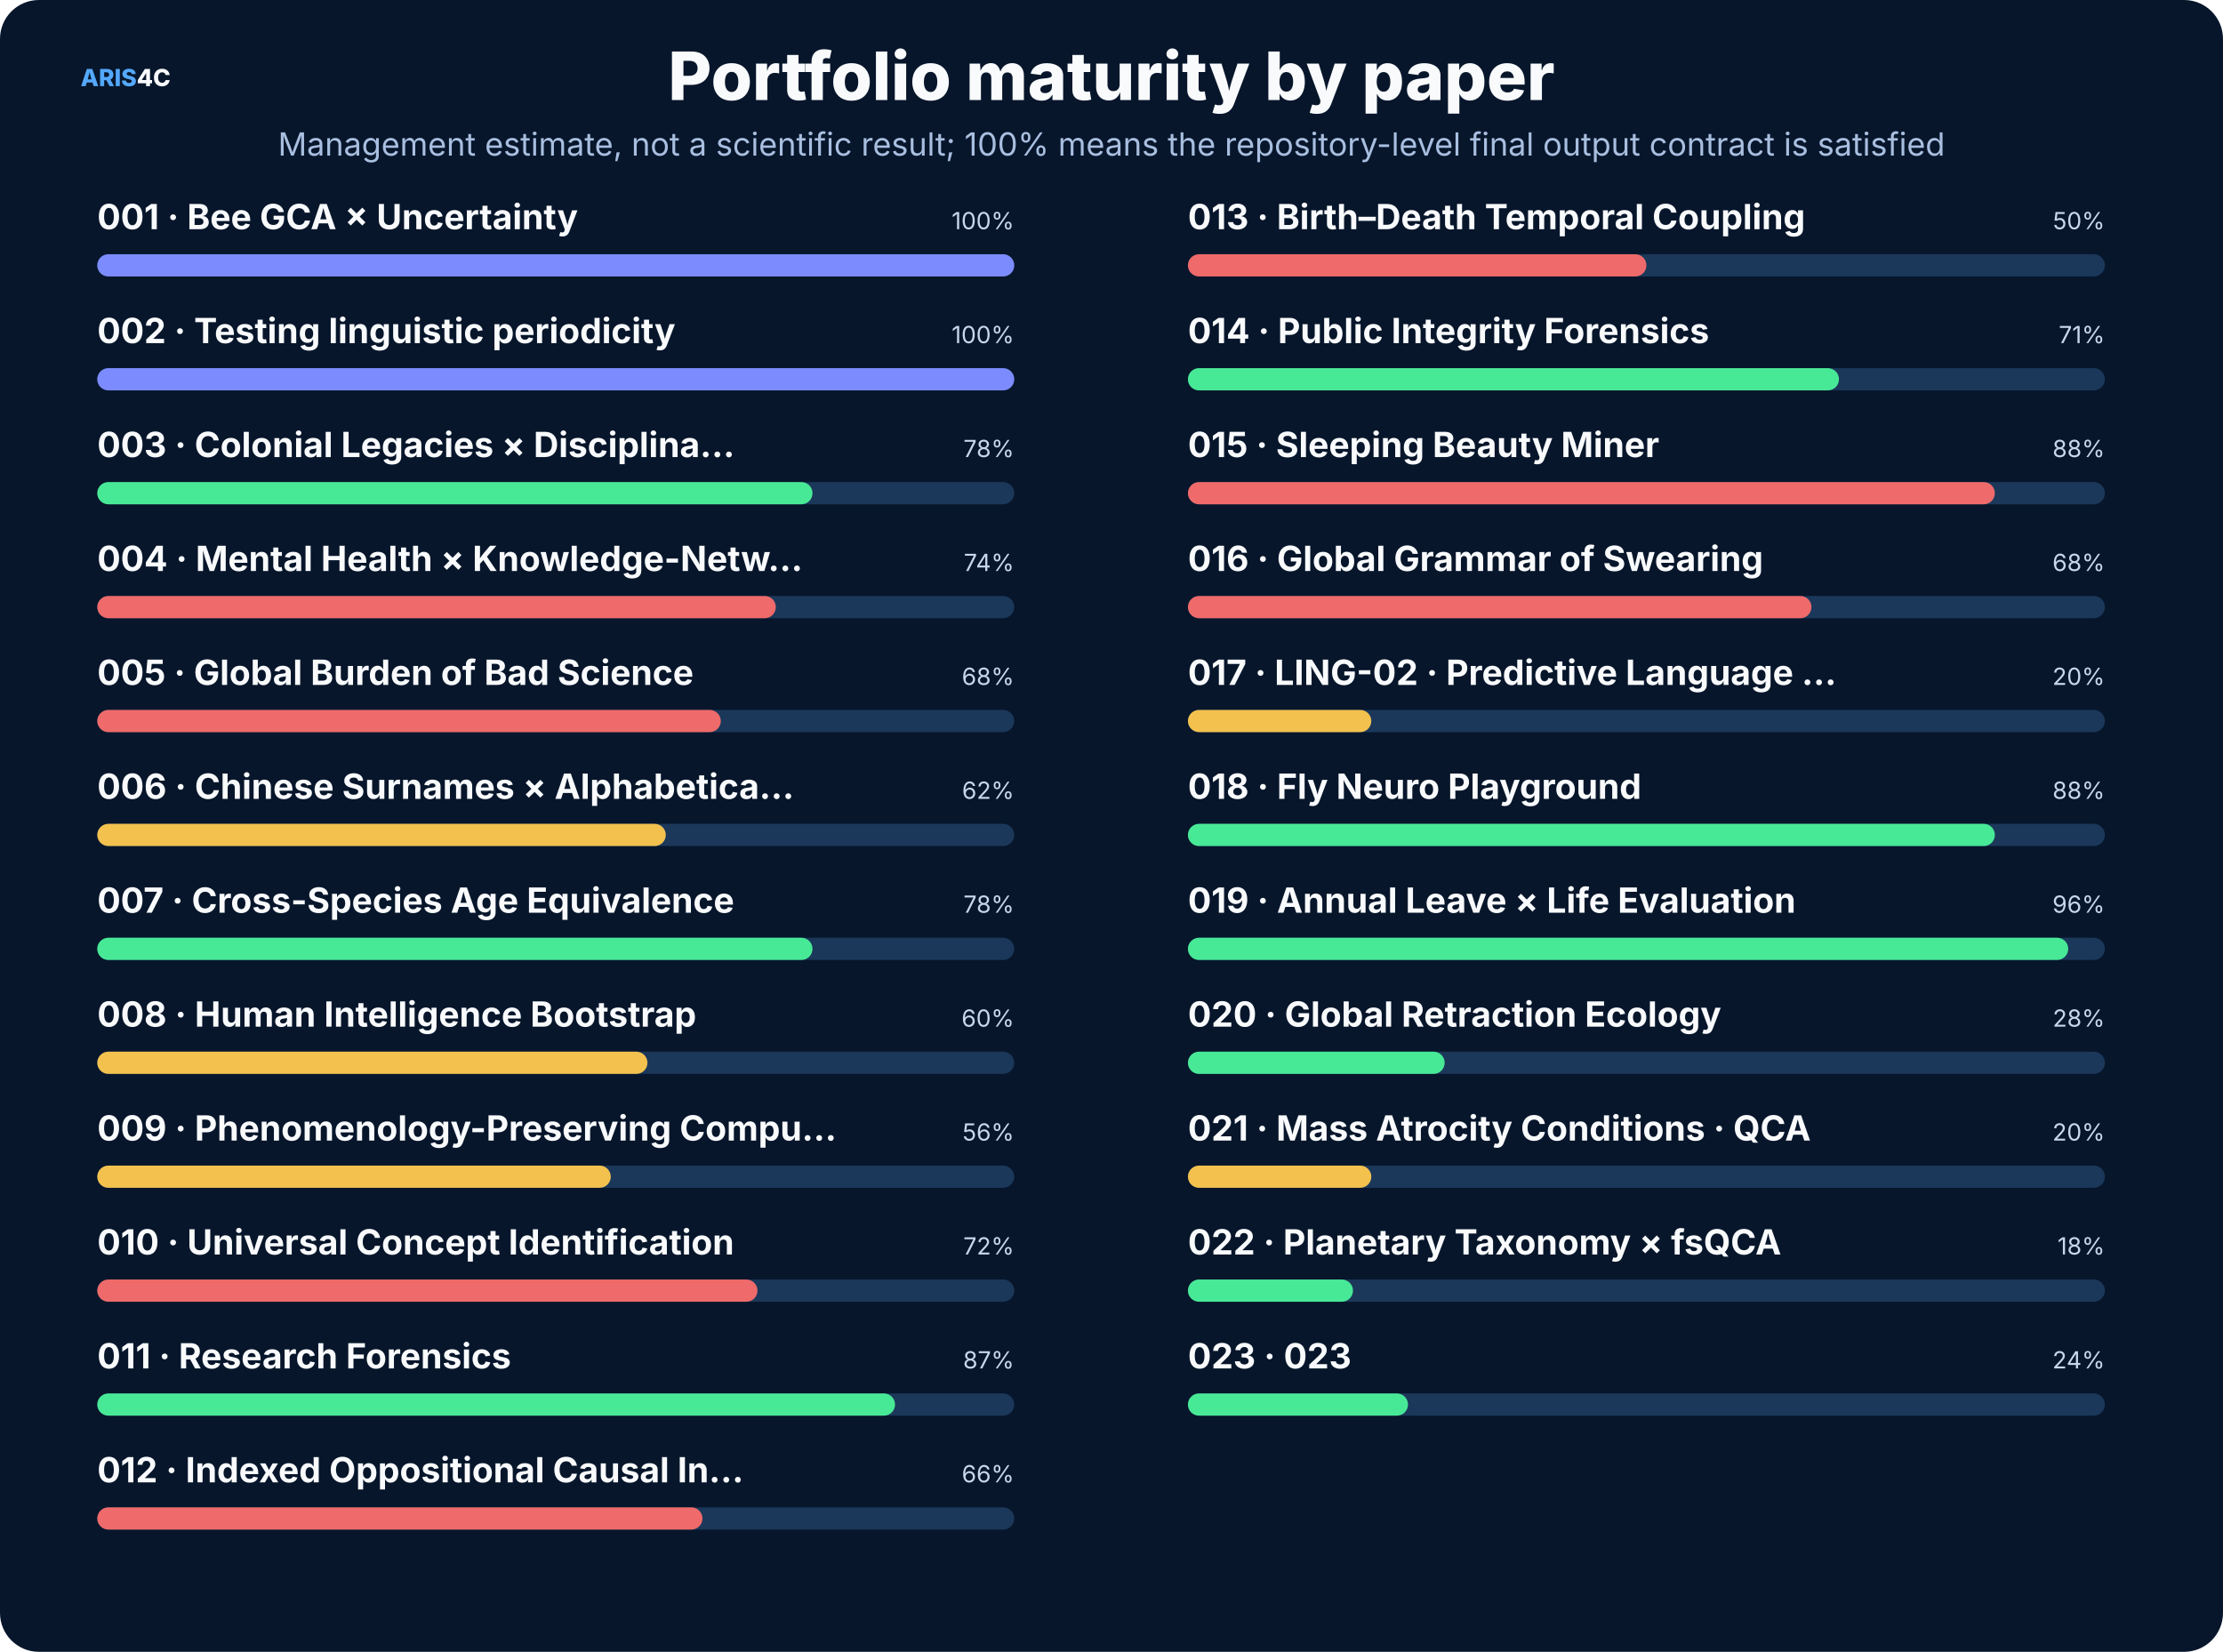
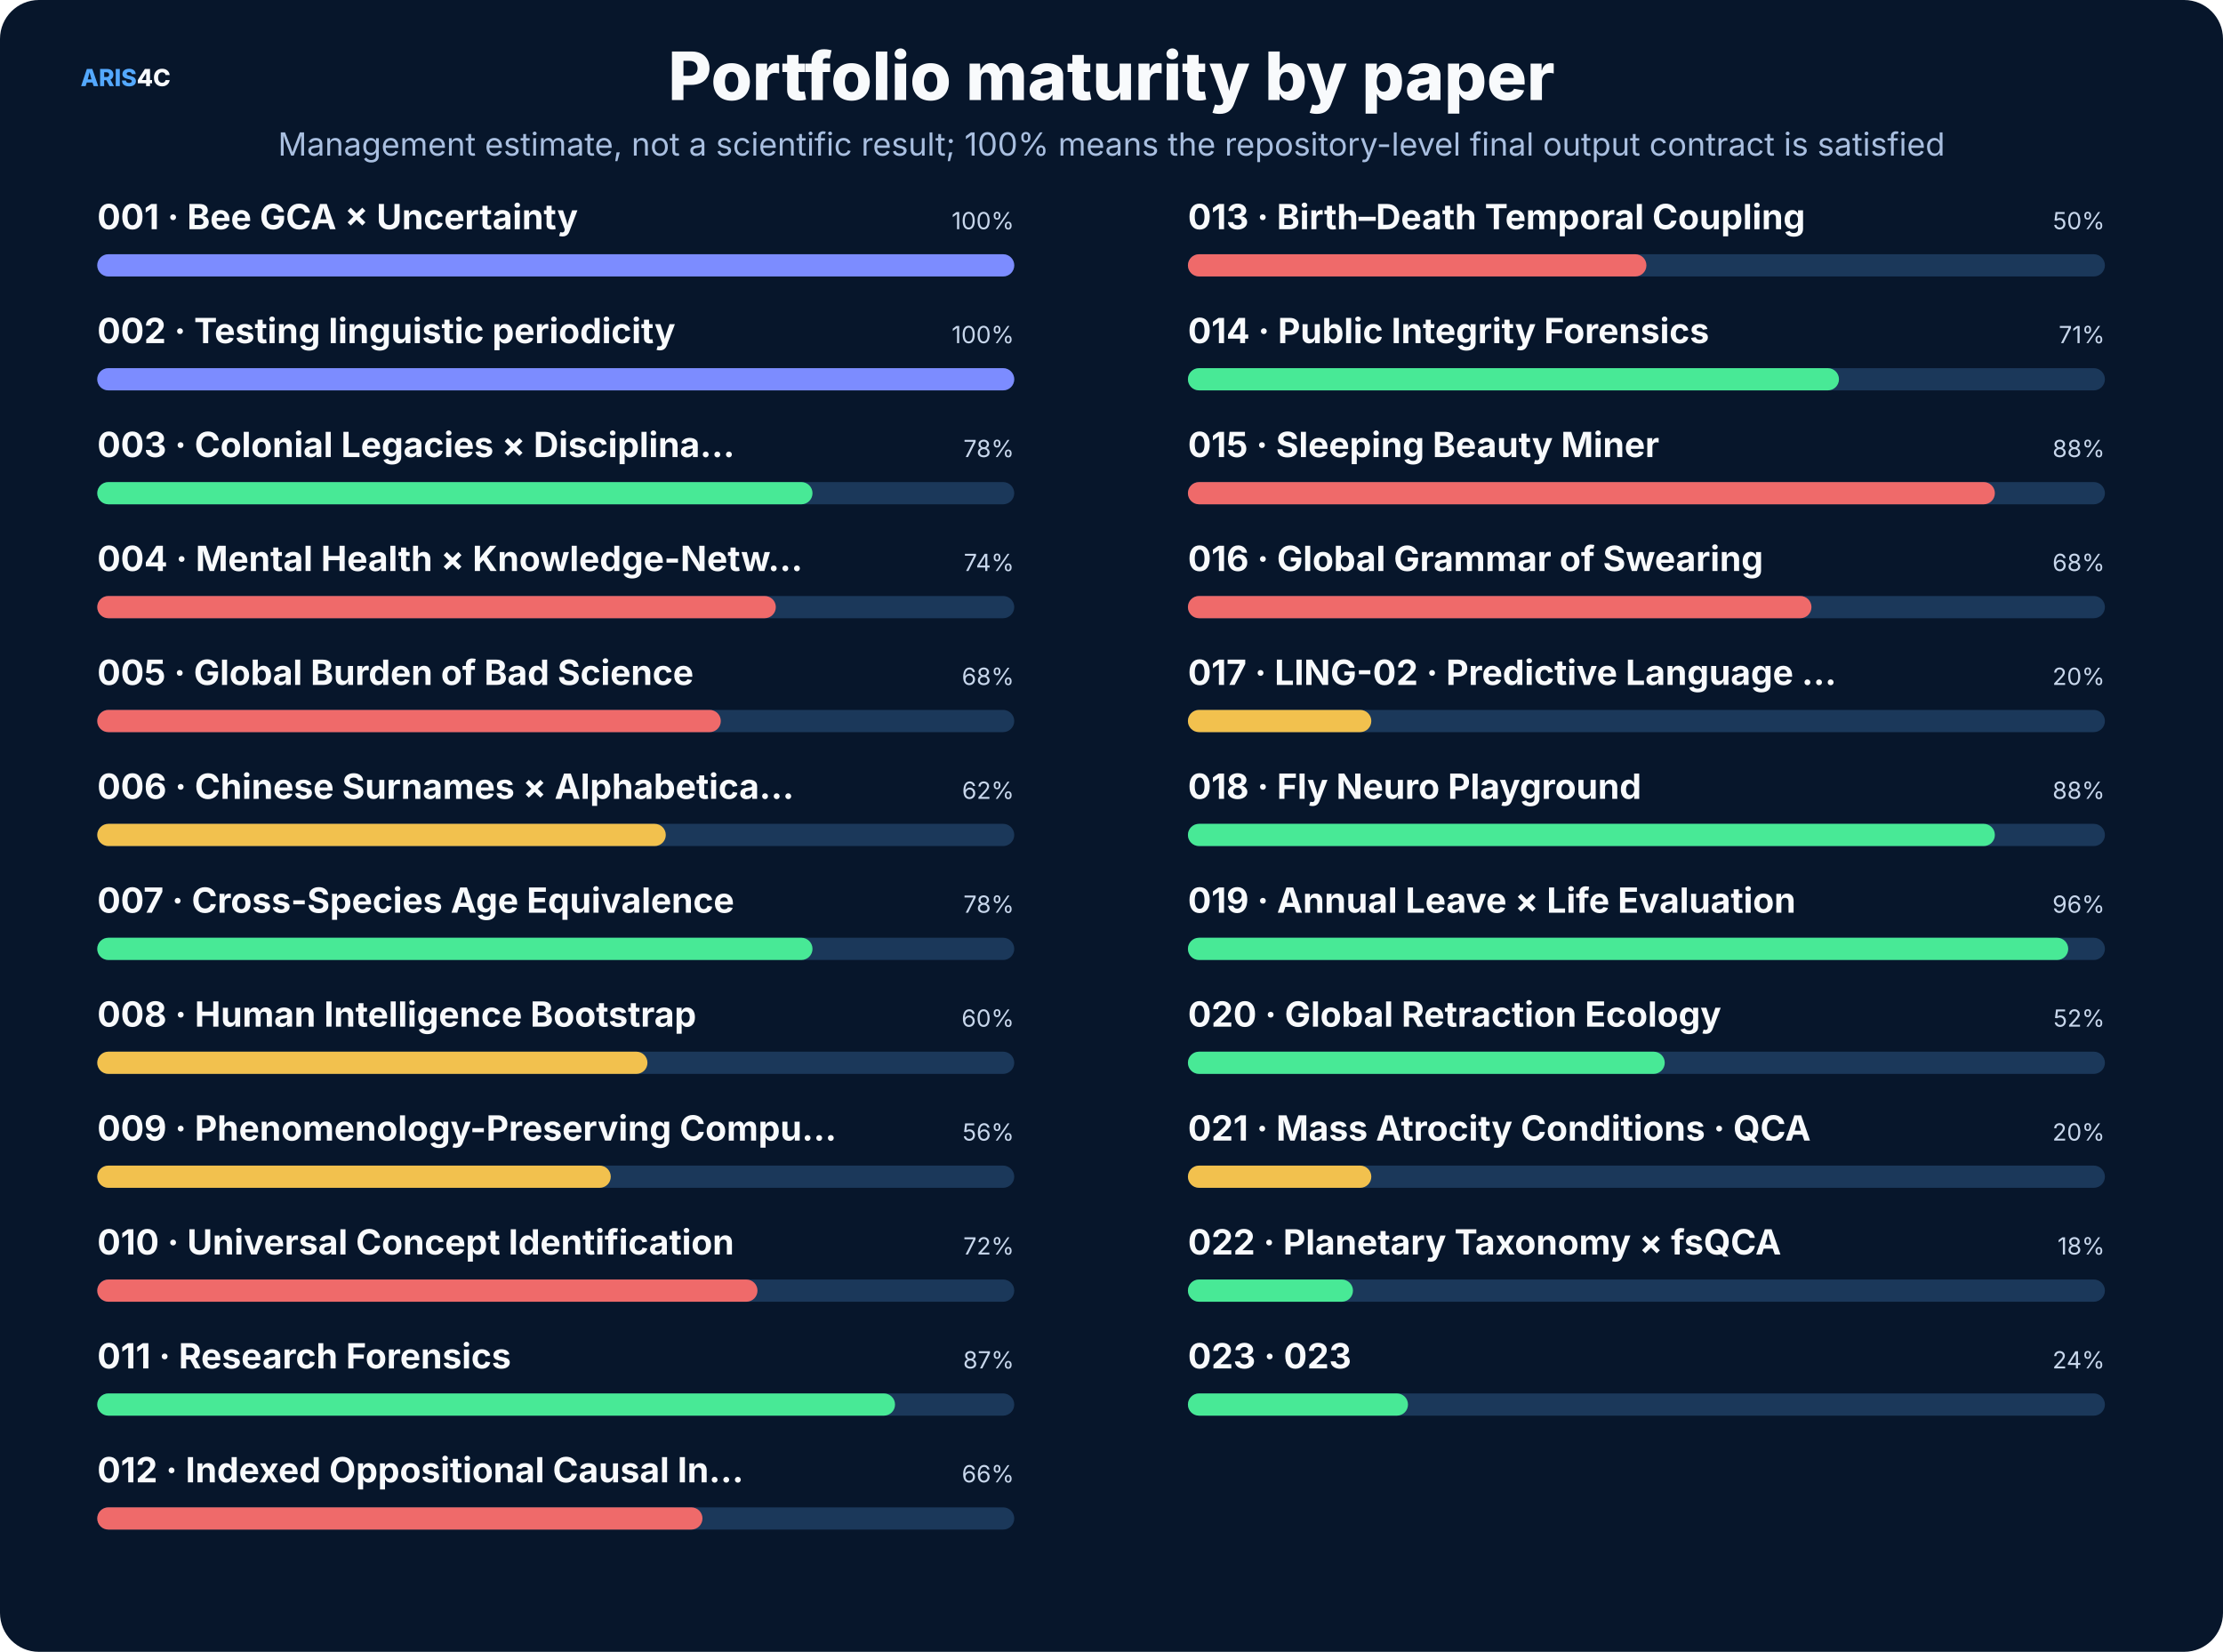
<svg xmlns="http://www.w3.org/2000/svg" width="1600" height="1189" viewBox="0 0 1600 1189" role="img">
  <rect width="1600" height="1189" rx="28" fill="#07162b" />
  <style>text{font-family:Inter,"Noto Sans SC","Microsoft YaHei","PingFang SC",system-ui,sans-serif}.t{font-size:48px;font-weight:800;fill:#f8fafc}.s{font-size:23px;fill:#a9bfe0}.h{font-size:25px;font-weight:750;fill:#f8fafc}.b{font-size:17px;fill:#c8d7ec}.m{font-size:14px;fill:#8da9ce}.k{font-size:16px;font-weight:700;fill:#66e7a4}.n{font-size:17px;font-weight:800;fill:#54a9ff}.metric{font-size:38px;font-weight:800;fill:#f8fafc}</style>
  <text x="58" y="62" class="n">ARIS<tspan fill="#f8fafc">4C</tspan>
  </text>
  <text x="800" y="72" text-anchor="middle" class="t">Portfolio maturity by paper</text>
  <text x="800" y="112" text-anchor="middle" class="s">Management estimate, not a scientific result; 100% means the repository-level final output contract is satisfied</text>
  <text x="70" y="165" class="h" font-size="20">001 · Bee GCA × Uncertainty</text>
  <text x="730" y="165" text-anchor="end" class="b">100%</text>
  <rect x="70" y="183" width="660" height="16" rx="8" fill="#1b385a" />
  <rect x="70" y="183" width="660" height="16" rx="8" fill="#7c8cff" />
  <text x="70" y="247" class="h" font-size="20">002 · Testing linguistic periodicity</text>
  <text x="730" y="247" text-anchor="end" class="b">100%</text>
  <rect x="70" y="265" width="660" height="16" rx="8" fill="#1b385a" />
  <rect x="70" y="265" width="660" height="16" rx="8" fill="#7c8cff" />
  <text x="70" y="329" class="h" font-size="20">003 · Colonial Legacies × Disciplina…</text>
  <text x="730" y="329" text-anchor="end" class="b">78%</text>
  <rect x="70" y="347" width="660" height="16" rx="8" fill="#1b385a" />
  <rect x="70" y="347" width="514.8" height="16" rx="8" fill="#48e996" />
  <text x="70" y="411" class="h" font-size="20">004 · Mental Health × Knowledge-Netw…</text>
  <text x="730" y="411" text-anchor="end" class="b">74%</text>
  <rect x="70" y="429" width="660" height="16" rx="8" fill="#1b385a" />
  <rect x="70" y="429" width="488.4" height="16" rx="8" fill="#ef6a6a" />
  <text x="70" y="493" class="h" font-size="20">005 · Global Burden of Bad Science</text>
  <text x="730" y="493" text-anchor="end" class="b">68%</text>
  <rect x="70" y="511" width="660" height="16" rx="8" fill="#1b385a" />
  <rect x="70" y="511" width="448.8" height="16" rx="8" fill="#ef6a6a" />
  <text x="70" y="575" class="h" font-size="20">006 · Chinese Surnames × Alphabetica…</text>
  <text x="730" y="575" text-anchor="end" class="b">62%</text>
  <rect x="70" y="593" width="660" height="16" rx="8" fill="#1b385a" />
  <rect x="70" y="593" width="409.2" height="16" rx="8" fill="#f2c14e" />
  <text x="70" y="657" class="h" font-size="20">007 · Cross-Species Age Equivalence</text>
  <text x="730" y="657" text-anchor="end" class="b">78%</text>
  <rect x="70" y="675" width="660" height="16" rx="8" fill="#1b385a" />
  <rect x="70" y="675" width="514.8" height="16" rx="8" fill="#48e996" />
  <text x="70" y="739" class="h" font-size="20">008 · Human Intelligence Bootstrap</text>
  <text x="730" y="739" text-anchor="end" class="b">60%</text>
  <rect x="70" y="757" width="660" height="16" rx="8" fill="#1b385a" />
  <rect x="70" y="757" width="396" height="16" rx="8" fill="#f2c14e" />
  <text x="70" y="821" class="h" font-size="20">009 · Phenomenology-Preserving Compu…</text>
  <text x="730" y="821" text-anchor="end" class="b">56%</text>
  <rect x="70" y="839" width="660" height="16" rx="8" fill="#1b385a" />
  <rect x="70" y="839" width="369.6" height="16" rx="8" fill="#f2c14e" />
  <text x="70" y="903" class="h" font-size="20">010 · Universal Concept Identification</text>
  <text x="730" y="903" text-anchor="end" class="b">72%</text>
  <rect x="70" y="921" width="660" height="16" rx="8" fill="#1b385a" />
  <rect x="70" y="921" width="475.2" height="16" rx="8" fill="#ef6a6a" />
  <text x="70" y="985" class="h" font-size="20">011 · Research Forensics</text>
  <text x="730" y="985" text-anchor="end" class="b">87%</text>
  <rect x="70" y="1003" width="660" height="16" rx="8" fill="#1b385a" />
  <rect x="70" y="1003" width="574.2" height="16" rx="8" fill="#48e996" />
  <text x="70" y="1067" class="h" font-size="20">012 · Indexed Oppositional Causal In…</text>
  <text x="730" y="1067" text-anchor="end" class="b">66%</text>
  <rect x="70" y="1085" width="660" height="16" rx="8" fill="#1b385a" />
  <rect x="70" y="1085" width="435.6" height="16" rx="8" fill="#ef6a6a" />
  <text x="855" y="165" class="h" font-size="20">013 · Birth–Death Temporal Coupling</text>
  <text x="1515" y="165" text-anchor="end" class="b">50%</text>
  <rect x="855" y="183" width="660" height="16" rx="8" fill="#1b385a" />
  <rect x="855" y="183" width="330" height="16" rx="8" fill="#ef6a6a" />
  <text x="855" y="247" class="h" font-size="20">014 · Public Integrity Forensics</text>
  <text x="1515" y="247" text-anchor="end" class="b">71%</text>
  <rect x="855" y="265" width="660" height="16" rx="8" fill="#1b385a" />
  <rect x="855" y="265" width="468.6" height="16" rx="8" fill="#48e996" />
  <text x="855" y="329" class="h" font-size="20">015 · Sleeping Beauty Miner</text>
  <text x="1515" y="329" text-anchor="end" class="b">88%</text>
  <rect x="855" y="347" width="660" height="16" rx="8" fill="#1b385a" />
  <rect x="855" y="347" width="580.8" height="16" rx="8" fill="#ef6a6a" />
  <text x="855" y="411" class="h" font-size="20">016 · Global Grammar of Swearing</text>
  <text x="1515" y="411" text-anchor="end" class="b">68%</text>
  <rect x="855" y="429" width="660" height="16" rx="8" fill="#1b385a" />
  <rect x="855" y="429" width="448.8" height="16" rx="8" fill="#ef6a6a" />
  <text x="855" y="493" class="h" font-size="20">017 · LING-02 · Predictive Language …</text>
  <text x="1515" y="493" text-anchor="end" class="b">20%</text>
  <rect x="855" y="511" width="660" height="16" rx="8" fill="#1b385a" />
  <rect x="855" y="511" width="132" height="16" rx="8" fill="#f2c14e" />
  <text x="855" y="575" class="h" font-size="20">018 · Fly Neuro Playground</text>
  <text x="1515" y="575" text-anchor="end" class="b">88%</text>
  <rect x="855" y="593" width="660" height="16" rx="8" fill="#1b385a" />
  <rect x="855" y="593" width="580.8" height="16" rx="8" fill="#48e996" />
  <text x="855" y="657" class="h" font-size="20">019 · Annual Leave × Life Evaluation</text>
  <text x="1515" y="657" text-anchor="end" class="b">96%</text>
  <rect x="855" y="675" width="660" height="16" rx="8" fill="#1b385a" />
  <rect x="855" y="675" width="633.6" height="16" rx="8" fill="#48e996" />
  <text x="855" y="739" class="h" font-size="20">020 · Global Retraction Ecology</text>
-   <text x="1515" y="739" text-anchor="end" class="b">28%</text>
+   <text x="1515" y="739" text-anchor="end" class="b">52%</text>
  <rect x="855" y="757" width="660" height="16" rx="8" fill="#1b385a" />
-   <rect x="855" y="757" width="184.8" height="16" rx="8" fill="#48e996" />
+   <rect x="855" y="757" width="343.2" height="16" rx="8" fill="#48e996" />
  <text x="855" y="821" class="h" font-size="20">021 · Mass Atrocity Conditions · QCA</text>
  <text x="1515" y="821" text-anchor="end" class="b">20%</text>
  <rect x="855" y="839" width="660" height="16" rx="8" fill="#1b385a" />
  <rect x="855" y="839" width="132" height="16" rx="8" fill="#f2c14e" />
  <text x="855" y="903" class="h" font-size="20">022 · Planetary Taxonomy × fsQCA</text>
  <text x="1515" y="903" text-anchor="end" class="b">18%</text>
  <rect x="855" y="921" width="660" height="16" rx="8" fill="#1b385a" />
  <rect x="855" y="921" width="118.8" height="16" rx="8" fill="#48e996" />
  <text x="855" y="985" class="h" font-size="20">023 · 023</text>
  <text x="1515" y="985" text-anchor="end" class="b">24%</text>
  <rect x="855" y="1003" width="660" height="16" rx="8" fill="#1b385a" />
  <rect x="855" y="1003" width="158.4" height="16" rx="8" fill="#48e996" />
</svg>
